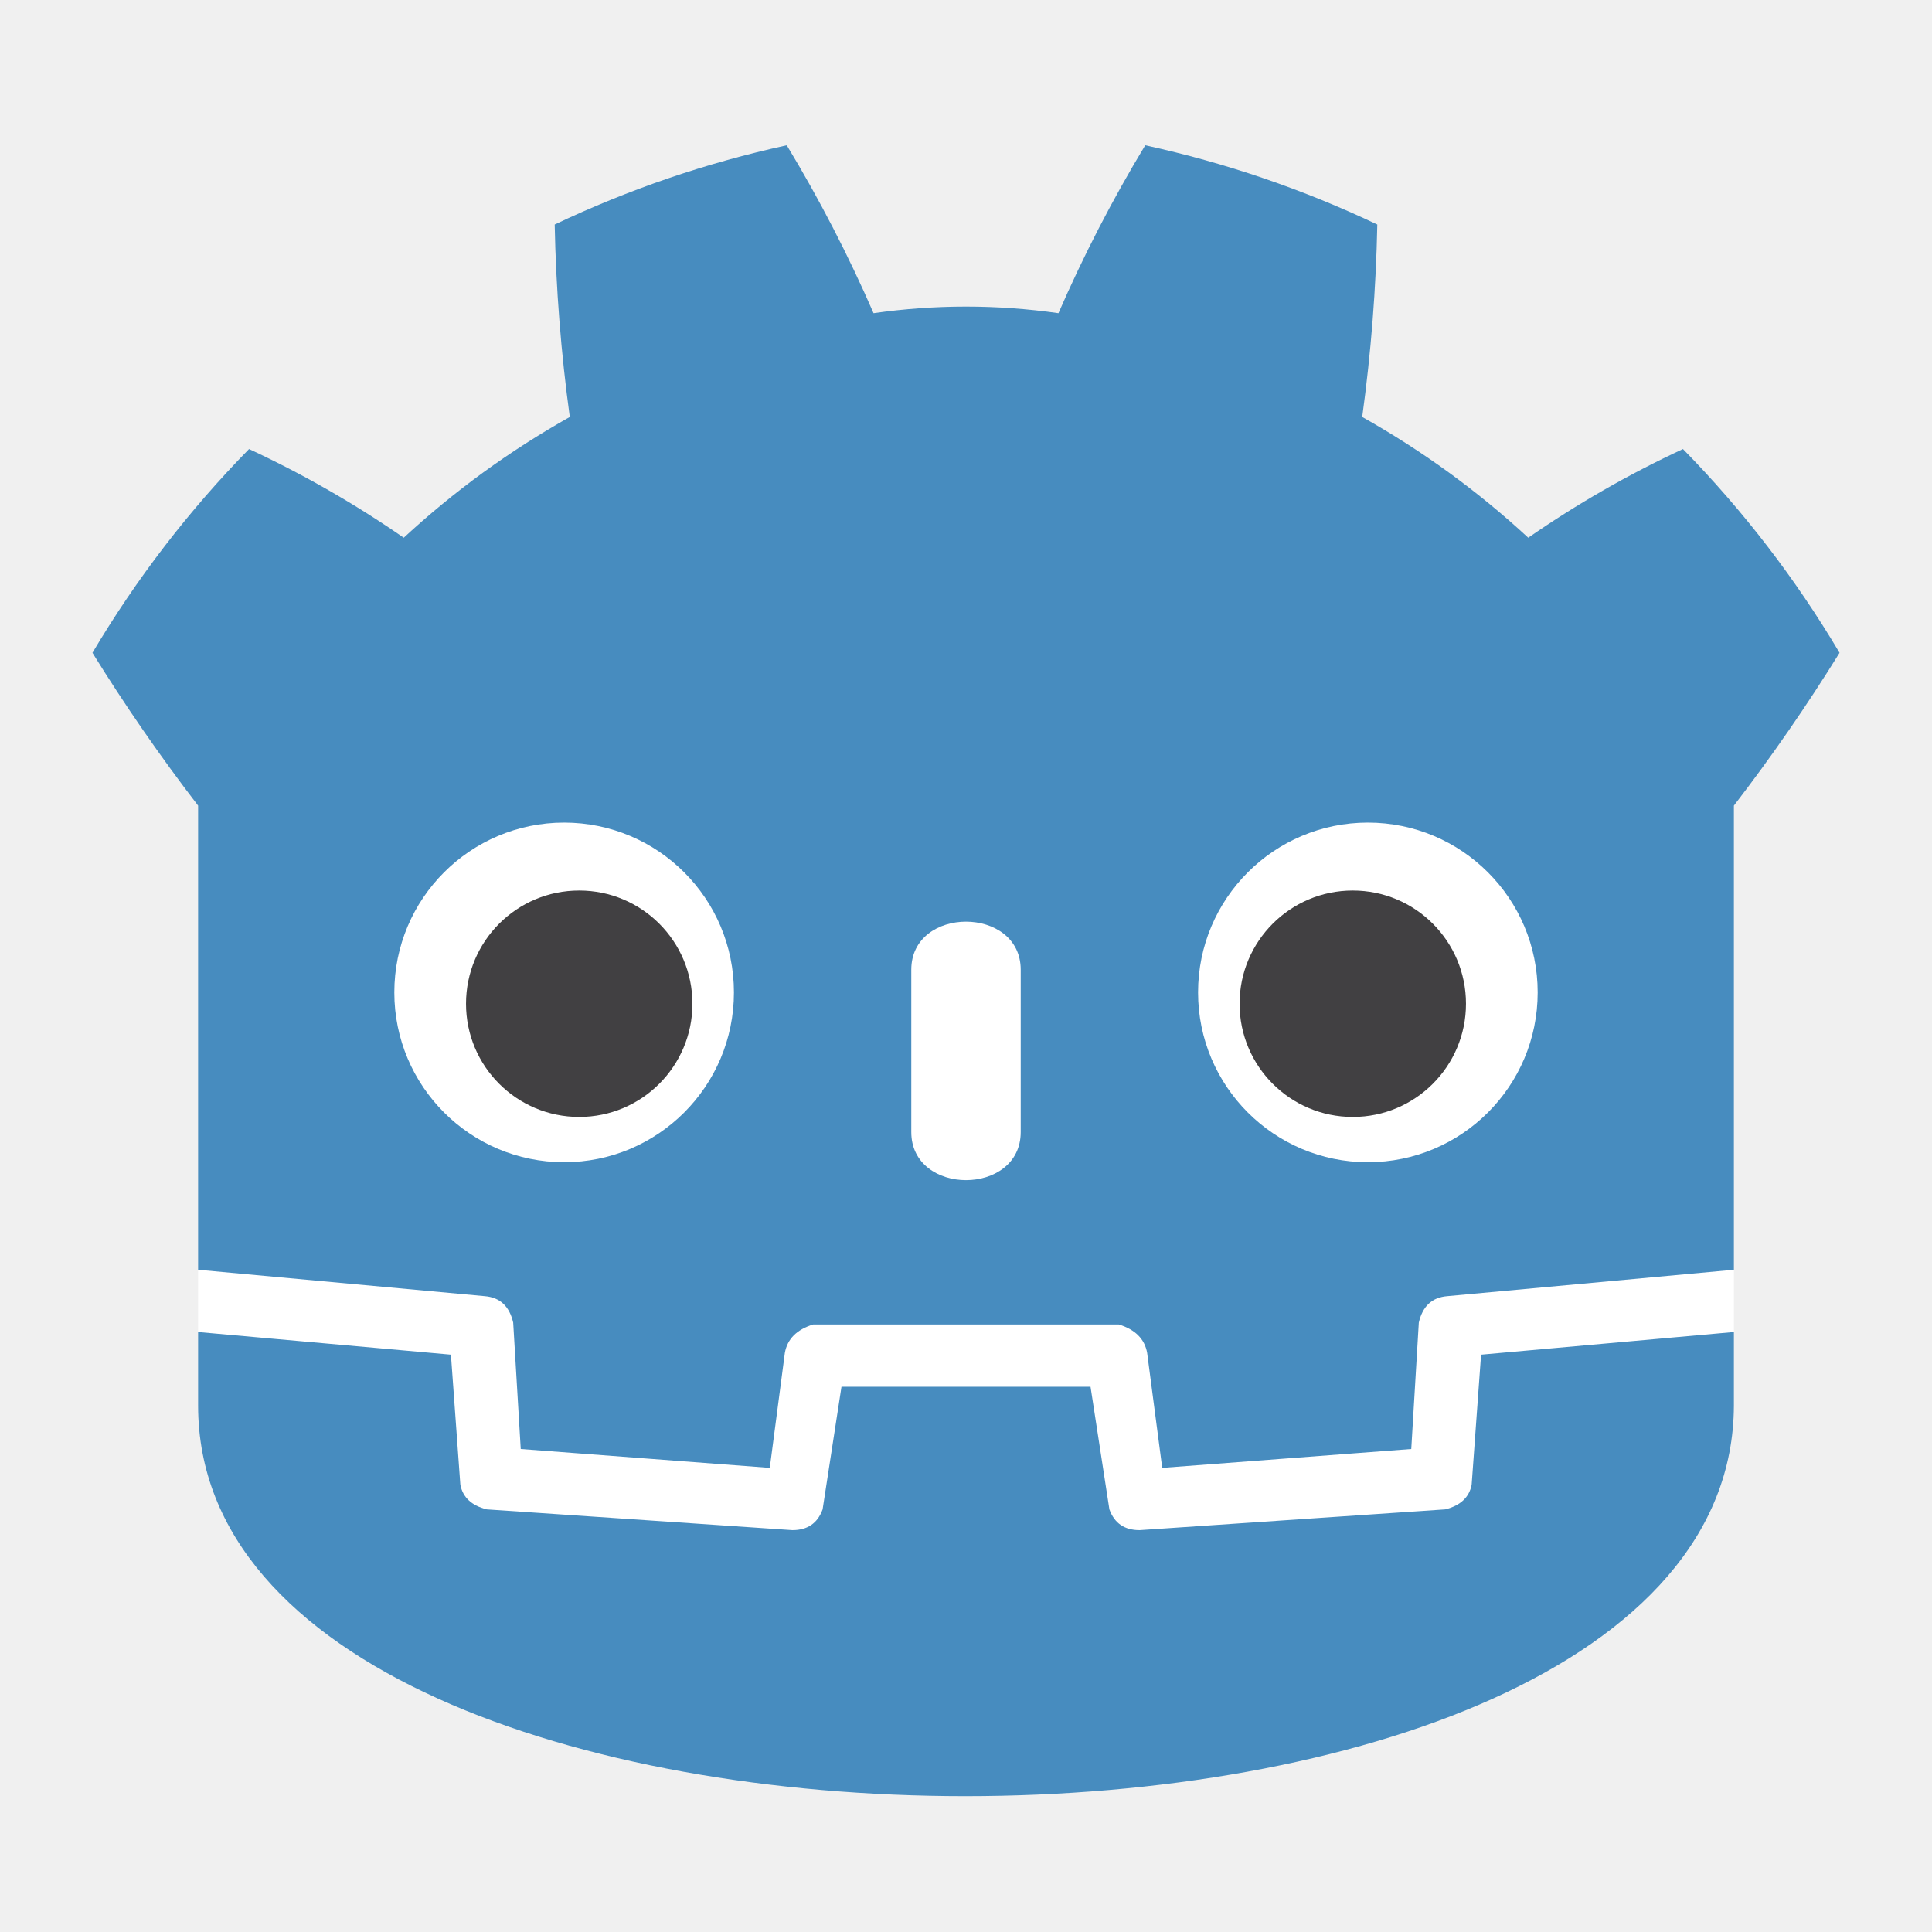
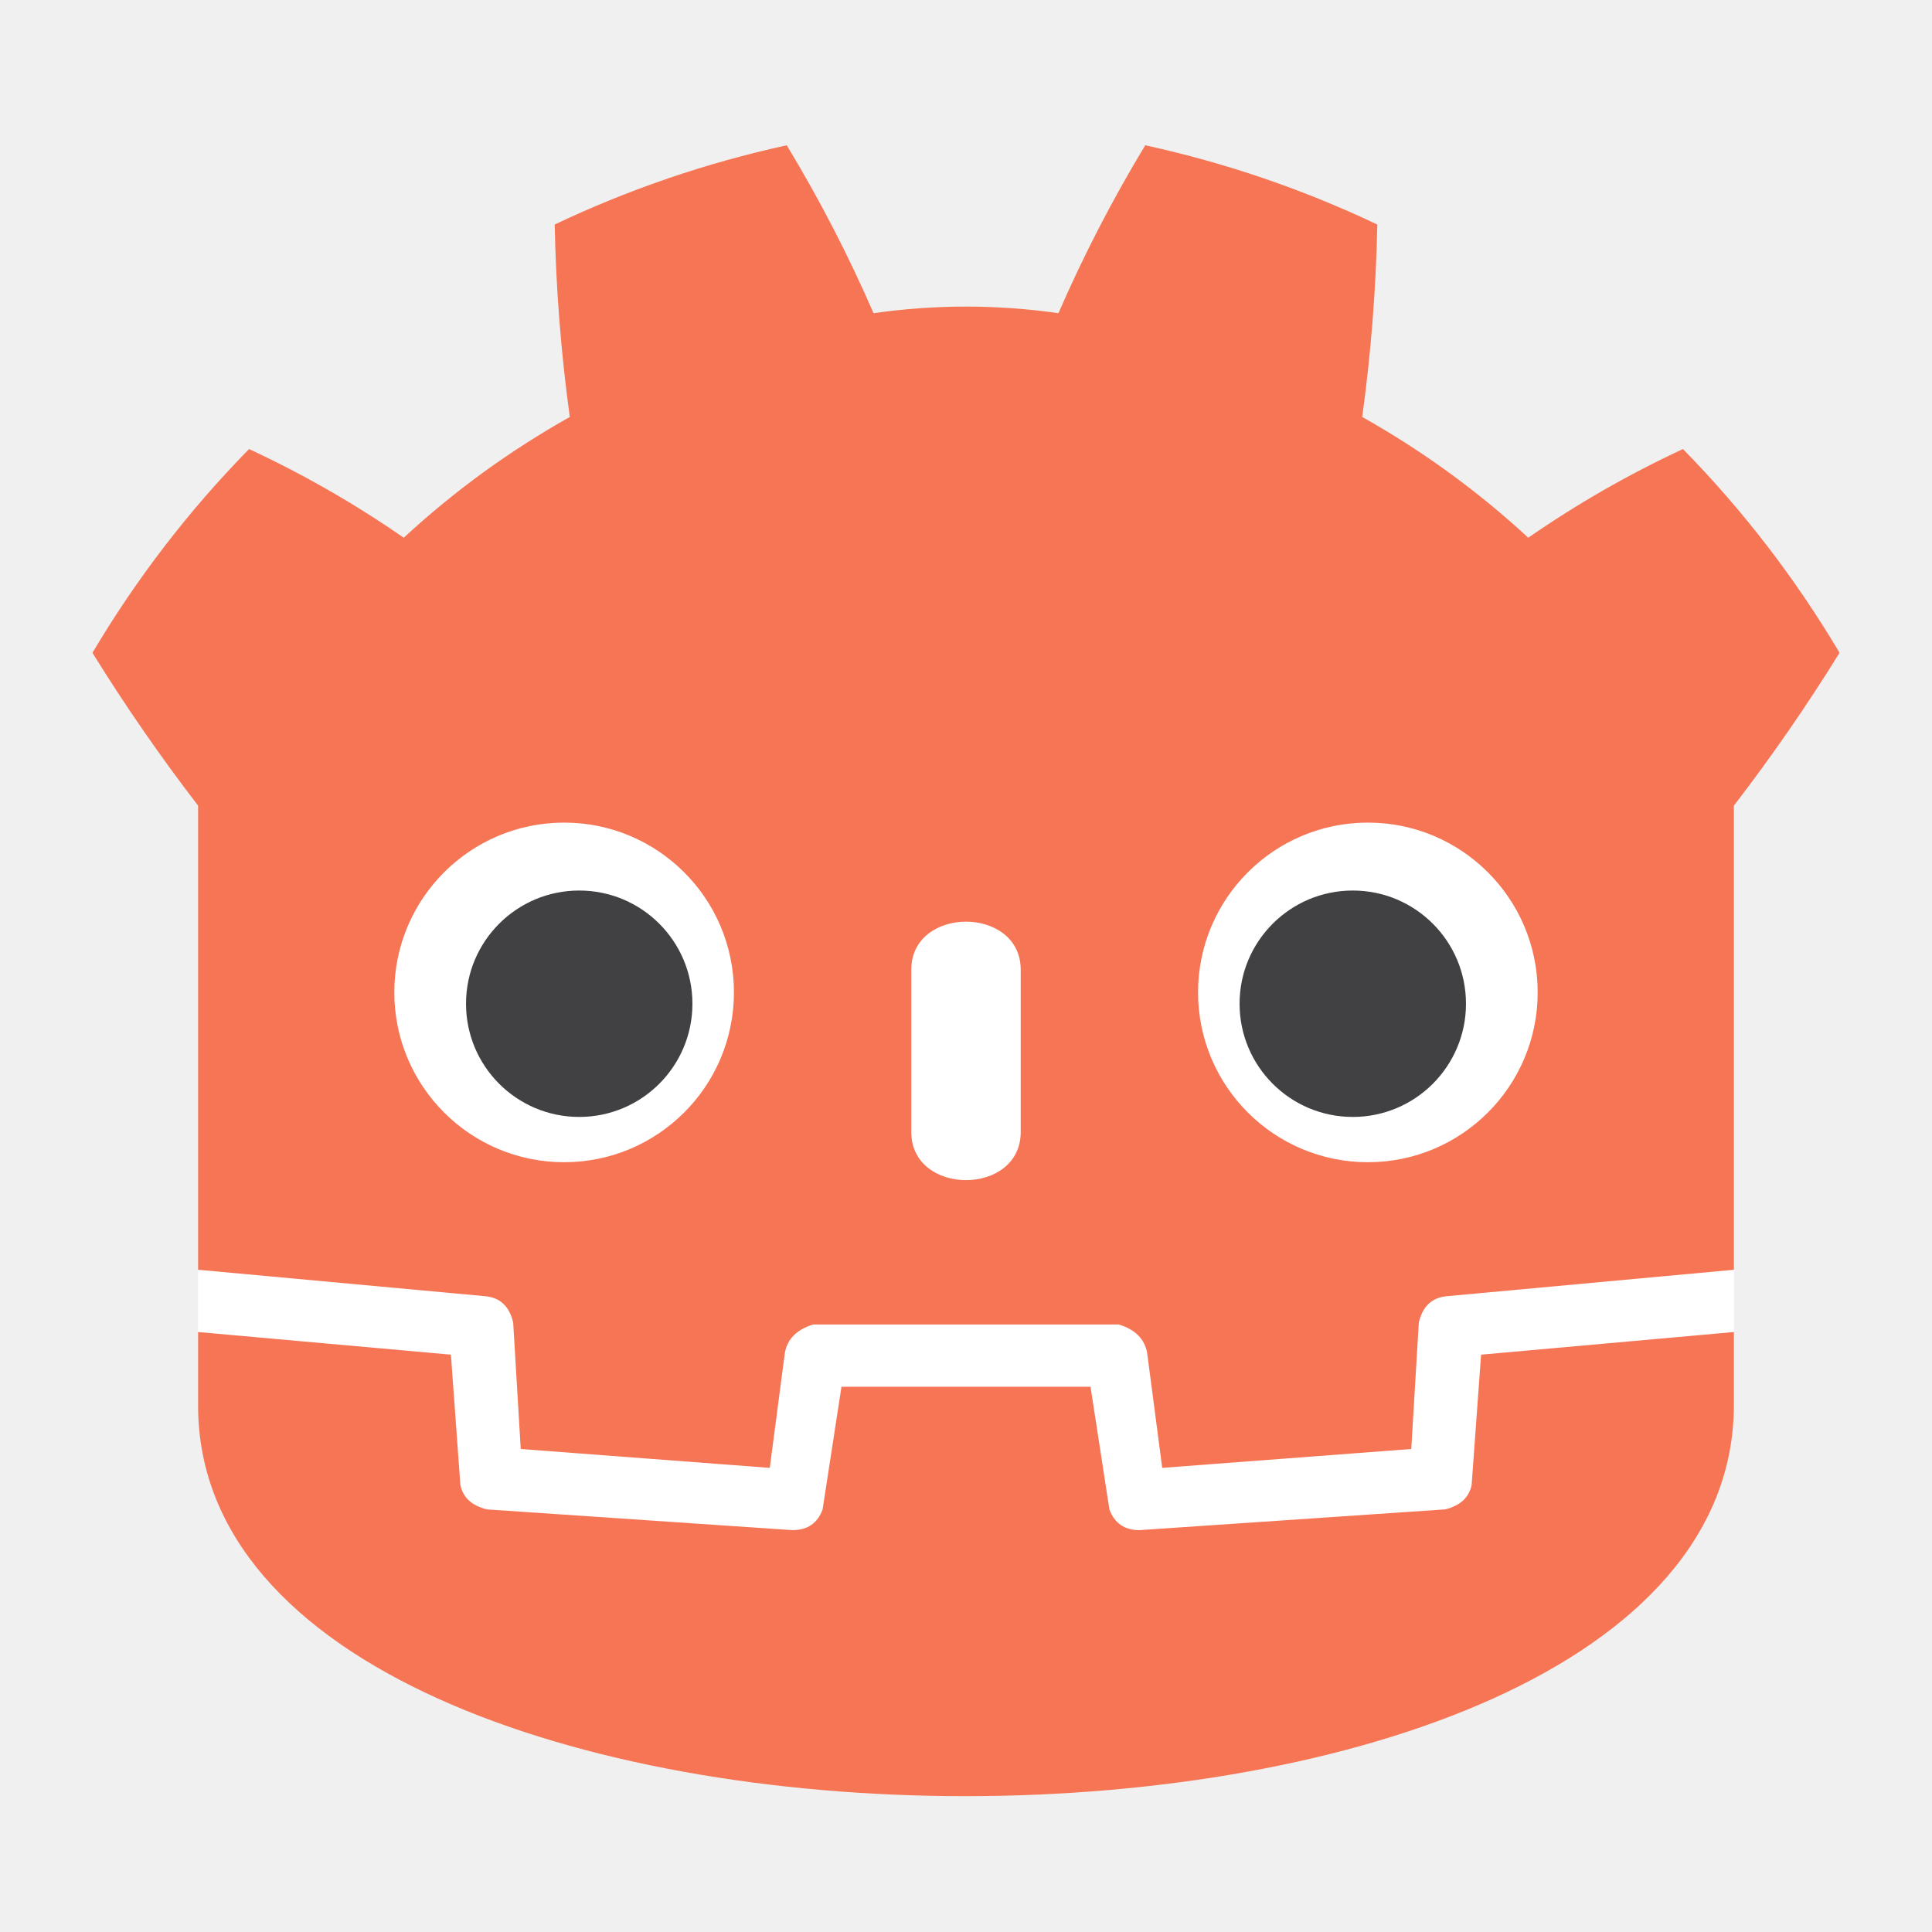
<svg xmlns="http://www.w3.org/2000/svg" width="1024" height="1024">
  <g fill="#fff">
    <path d="M105 673v33q407 354 814 0v-33z" />
-     <path fill="#478cbf" d="m105 673 152 14q12 1 15 14l4 67 132 10 8-61q2-11 15-15h162q13 4 15 15l8 61 132-10 4-67q3-13 15-14l152-14V427q30-39 56-81-35-59-83-108-43 20-82 47-40-37-88-64 7-51 8-102-59-28-123-42-26 43-46 89-49-7-98 0-20-46-46-89-64 14-123 42 1 51 8 102-48 27-88 64-39-27-82-47-48 49-83 108 26 42 56 81zm0 33v39c0 276 813 276 814 0v-39l-134 12-5 69q-2 10-14 13l-162 11q-12 0-16-11l-10-65H446l-10 65q-4 11-16 11l-162-11q-12-3-14-13l-5-69z" />
+     <path fill="#f67555" d="m105 673 152 14q12 1 15 14l4 67 132 10 8-61q2-11 15-15h162q13 4 15 15l8 61 132-10 4-67q3-13 15-14l152-14V427q30-39 56-81-35-59-83-108-43 20-82 47-40-37-88-64 7-51 8-102-59-28-123-42-26 43-46 89-49-7-98 0-20-46-46-89-64 14-123 42 1 51 8 102-48 27-88 64-39-27-82-47-48 49-83 108 26 42 56 81zm0 33v39c0 276 813 276 814 0v-39l-134 12-5 69q-2 10-14 13l-162 11q-12 0-16-11l-10-65H446l-10 65q-4 11-16 11l-162-11q-12-3-14-13l-5-69z" />
    <path d="M483 600c0 34 58 34 58 0v-86c0-34-58-34-58 0z" />
    <circle cx="725" cy="526" r="90" />
    <circle cx="299" cy="526" r="90" />
  </g>
  <g fill="#414042">
    <circle cx="307" cy="532" r="60" />
    <circle cx="717" cy="532" r="60" />
  </g>
</svg>
